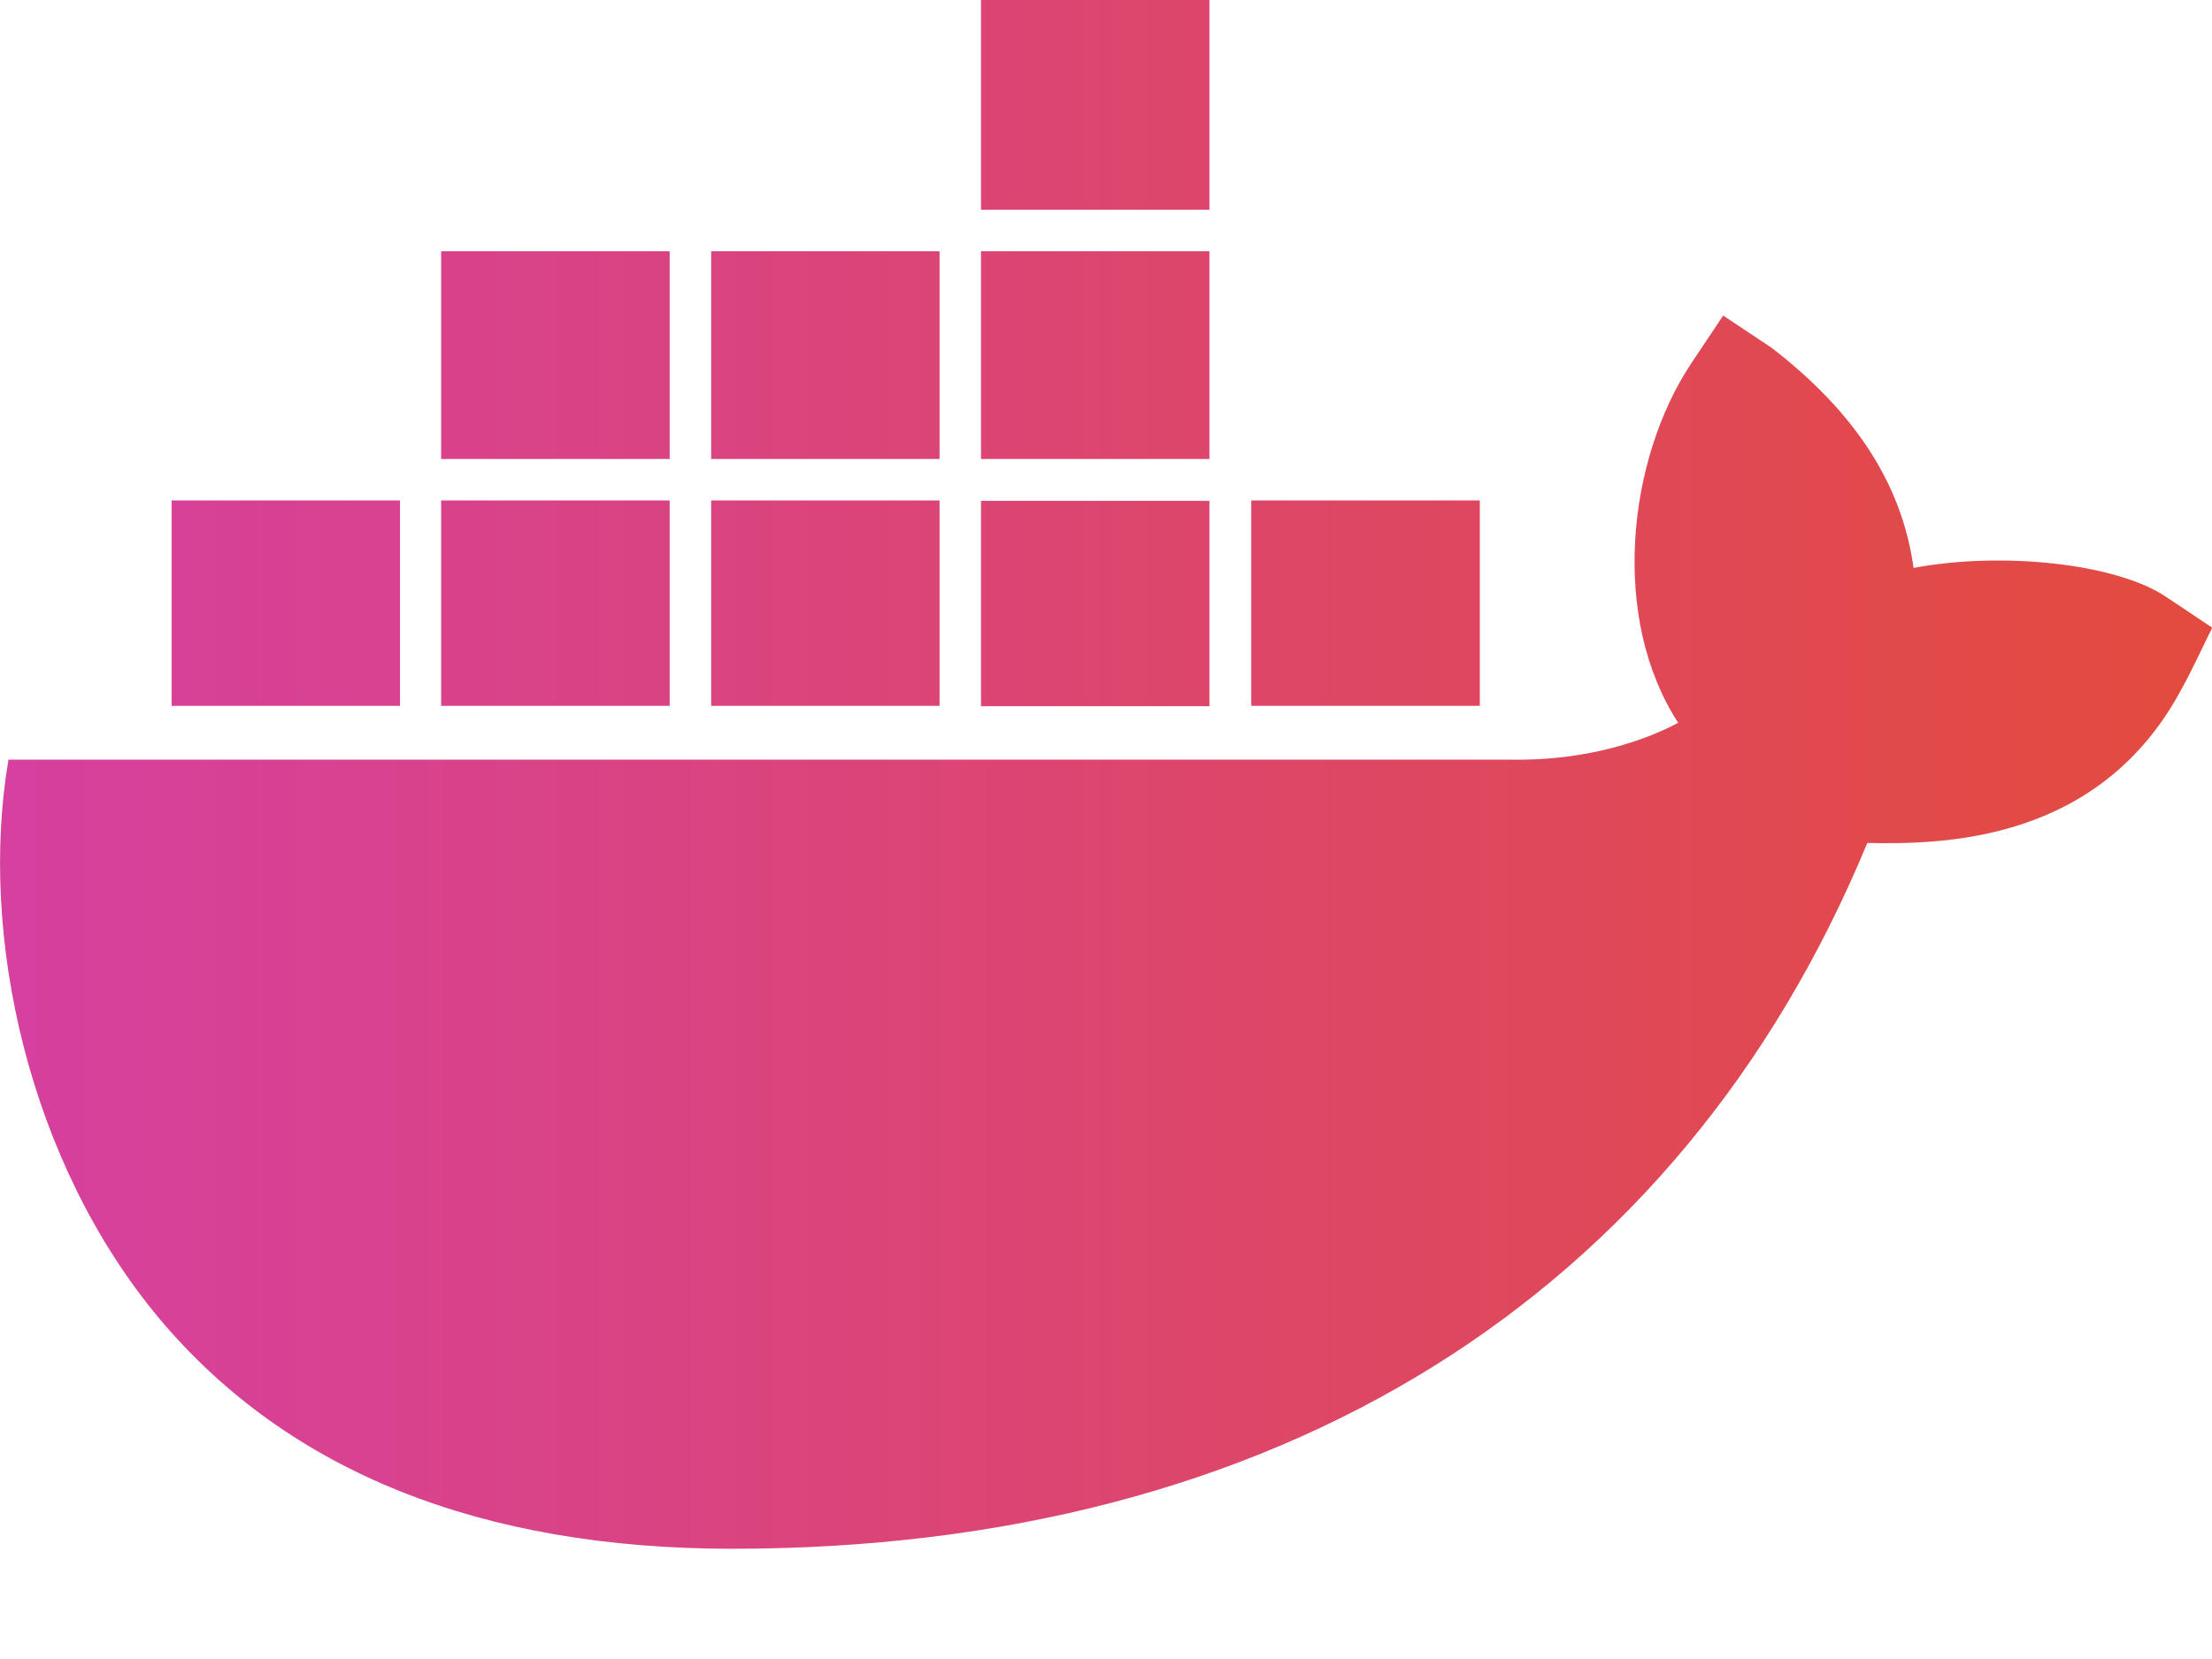
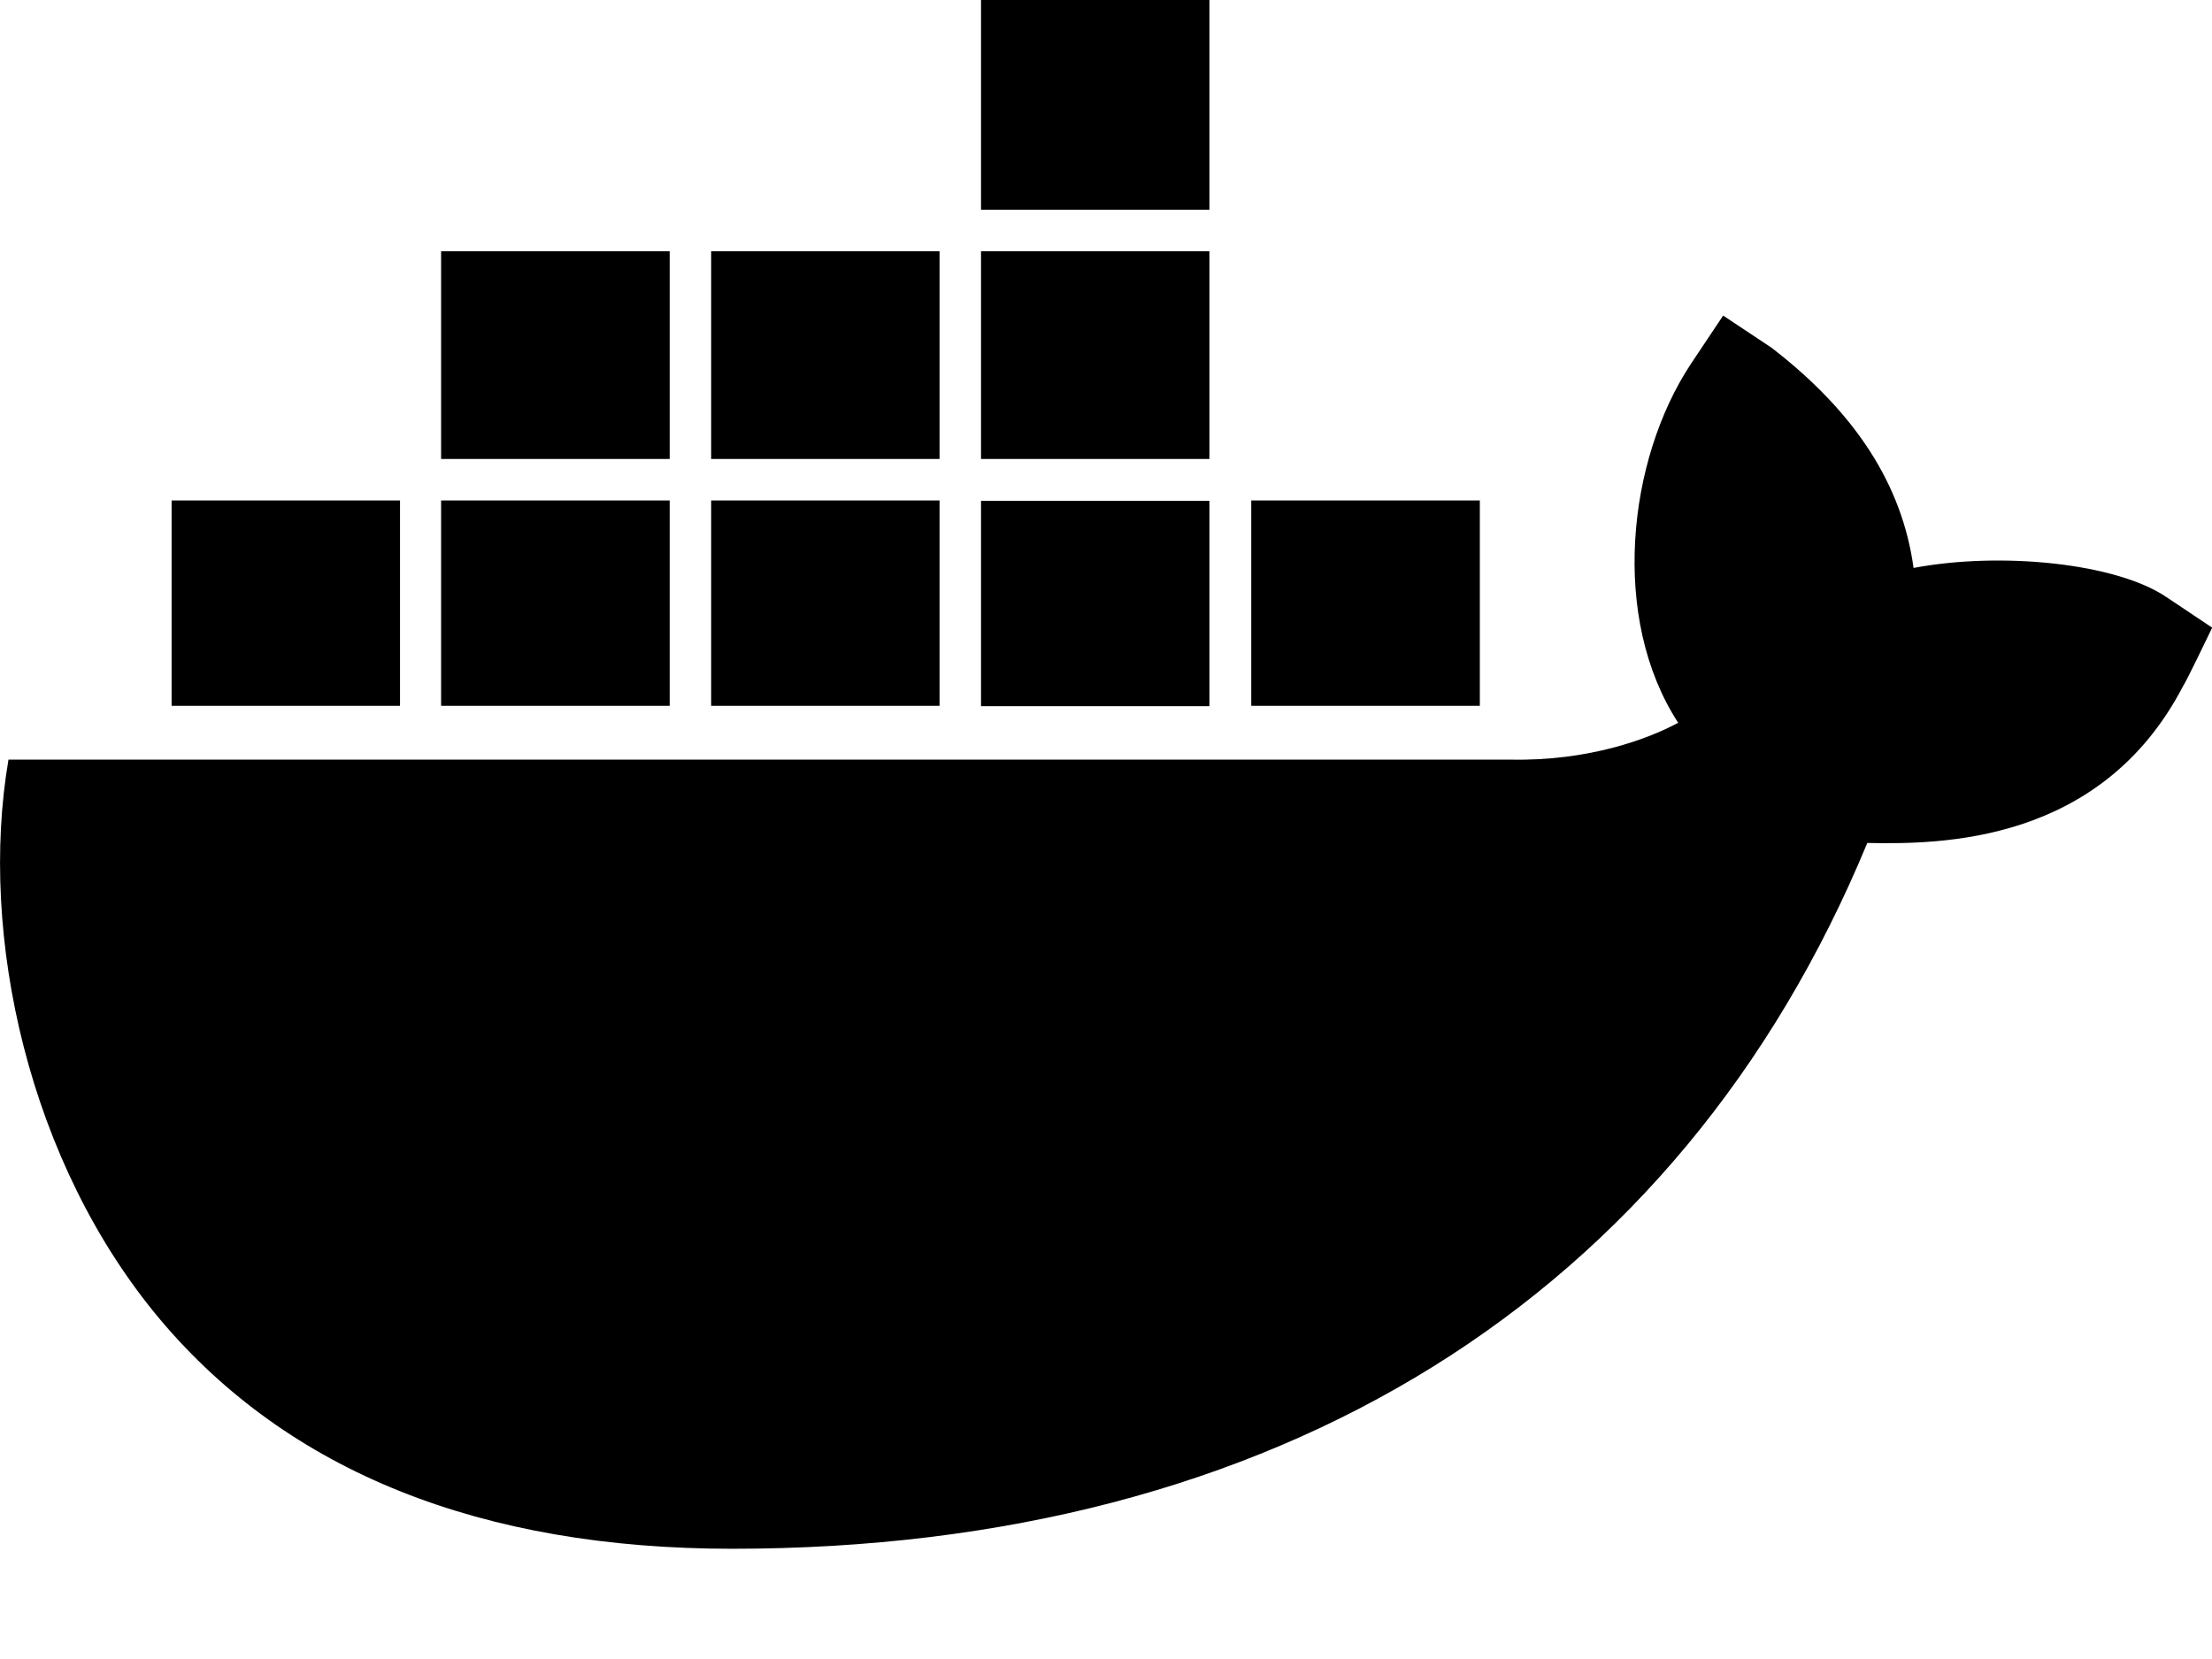
<svg xmlns="http://www.w3.org/2000/svg" width="12" height="9" viewBox="0 0 12 9" fill="none">
  <path d="M6.561 3.831H5.322V2.717H6.561V3.831ZM6.561 0H5.322V1.138H6.561V0ZM8.028 2.715H6.788V3.829H8.028V2.715ZM5.097 1.363H3.858V2.49H5.097V1.363ZM6.561 1.363H5.322V2.49H6.561V1.363ZM11.751 3.238C11.481 3.056 10.859 2.991 10.381 3.081C10.319 2.631 10.068 2.239 9.61 1.886L9.348 1.712L9.173 1.974C8.828 2.496 8.735 3.354 9.104 3.921C8.941 4.009 8.62 4.129 8.196 4.121H0.046C-0.117 5.074 0.155 6.311 0.871 7.161C1.566 7.984 2.609 8.402 3.972 8.402C6.923 8.402 9.108 7.043 10.13 4.573C10.531 4.581 11.397 4.575 11.841 3.726C11.87 3.679 11.965 3.478 12.001 3.405L11.751 3.238ZM2.168 2.715H0.931V3.829H2.17V2.715H2.168ZM3.633 2.715H2.393V3.829H3.633V2.715ZM5.097 2.715H3.858V3.829H5.097V2.715ZM3.633 1.363H2.393V2.49H3.633V1.363Z" fill="url(#paint0_linear_1571_1370)" />
  <defs>
    <linearGradient id="paint0_linear_1571_1370" x1="0" y1="4.201" x2="13.913" y2="4.201" gradientUnits="userSpaceOnUse">
-       <stop stop-color="#D6409F" />
-       <stop offset="1" stop-color="#E54D2E" />
+       <stop stopColor="#D6409F" />
+       <stop offset="1" stopColor="#E54D2E" />
    </linearGradient>
  </defs>
</svg>
